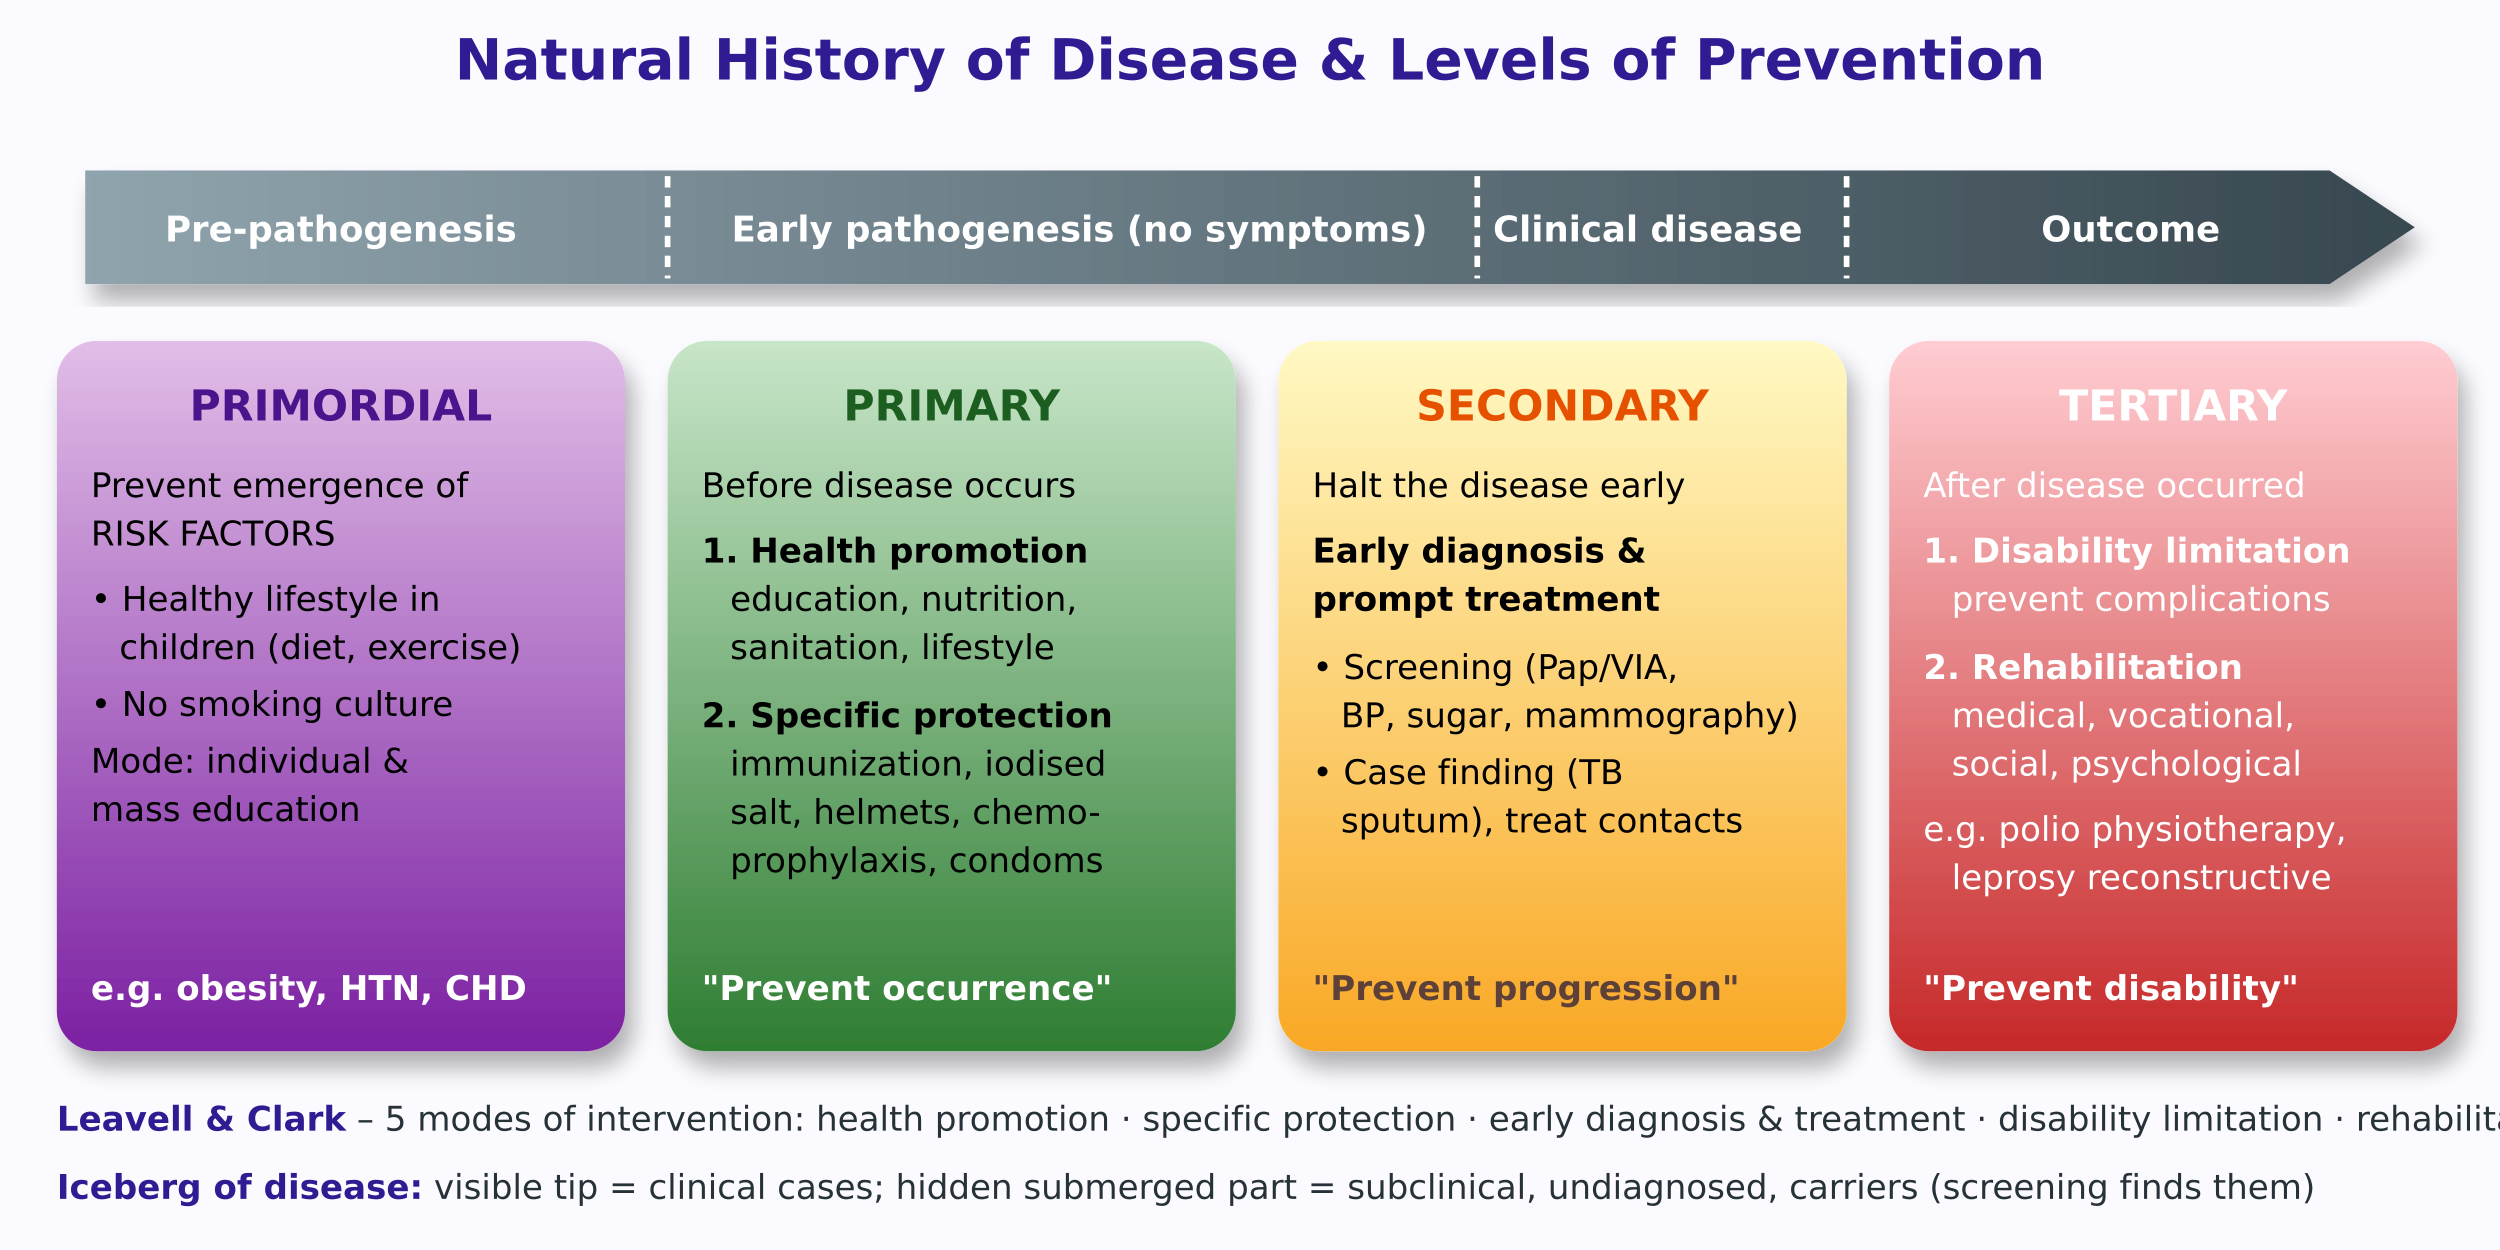
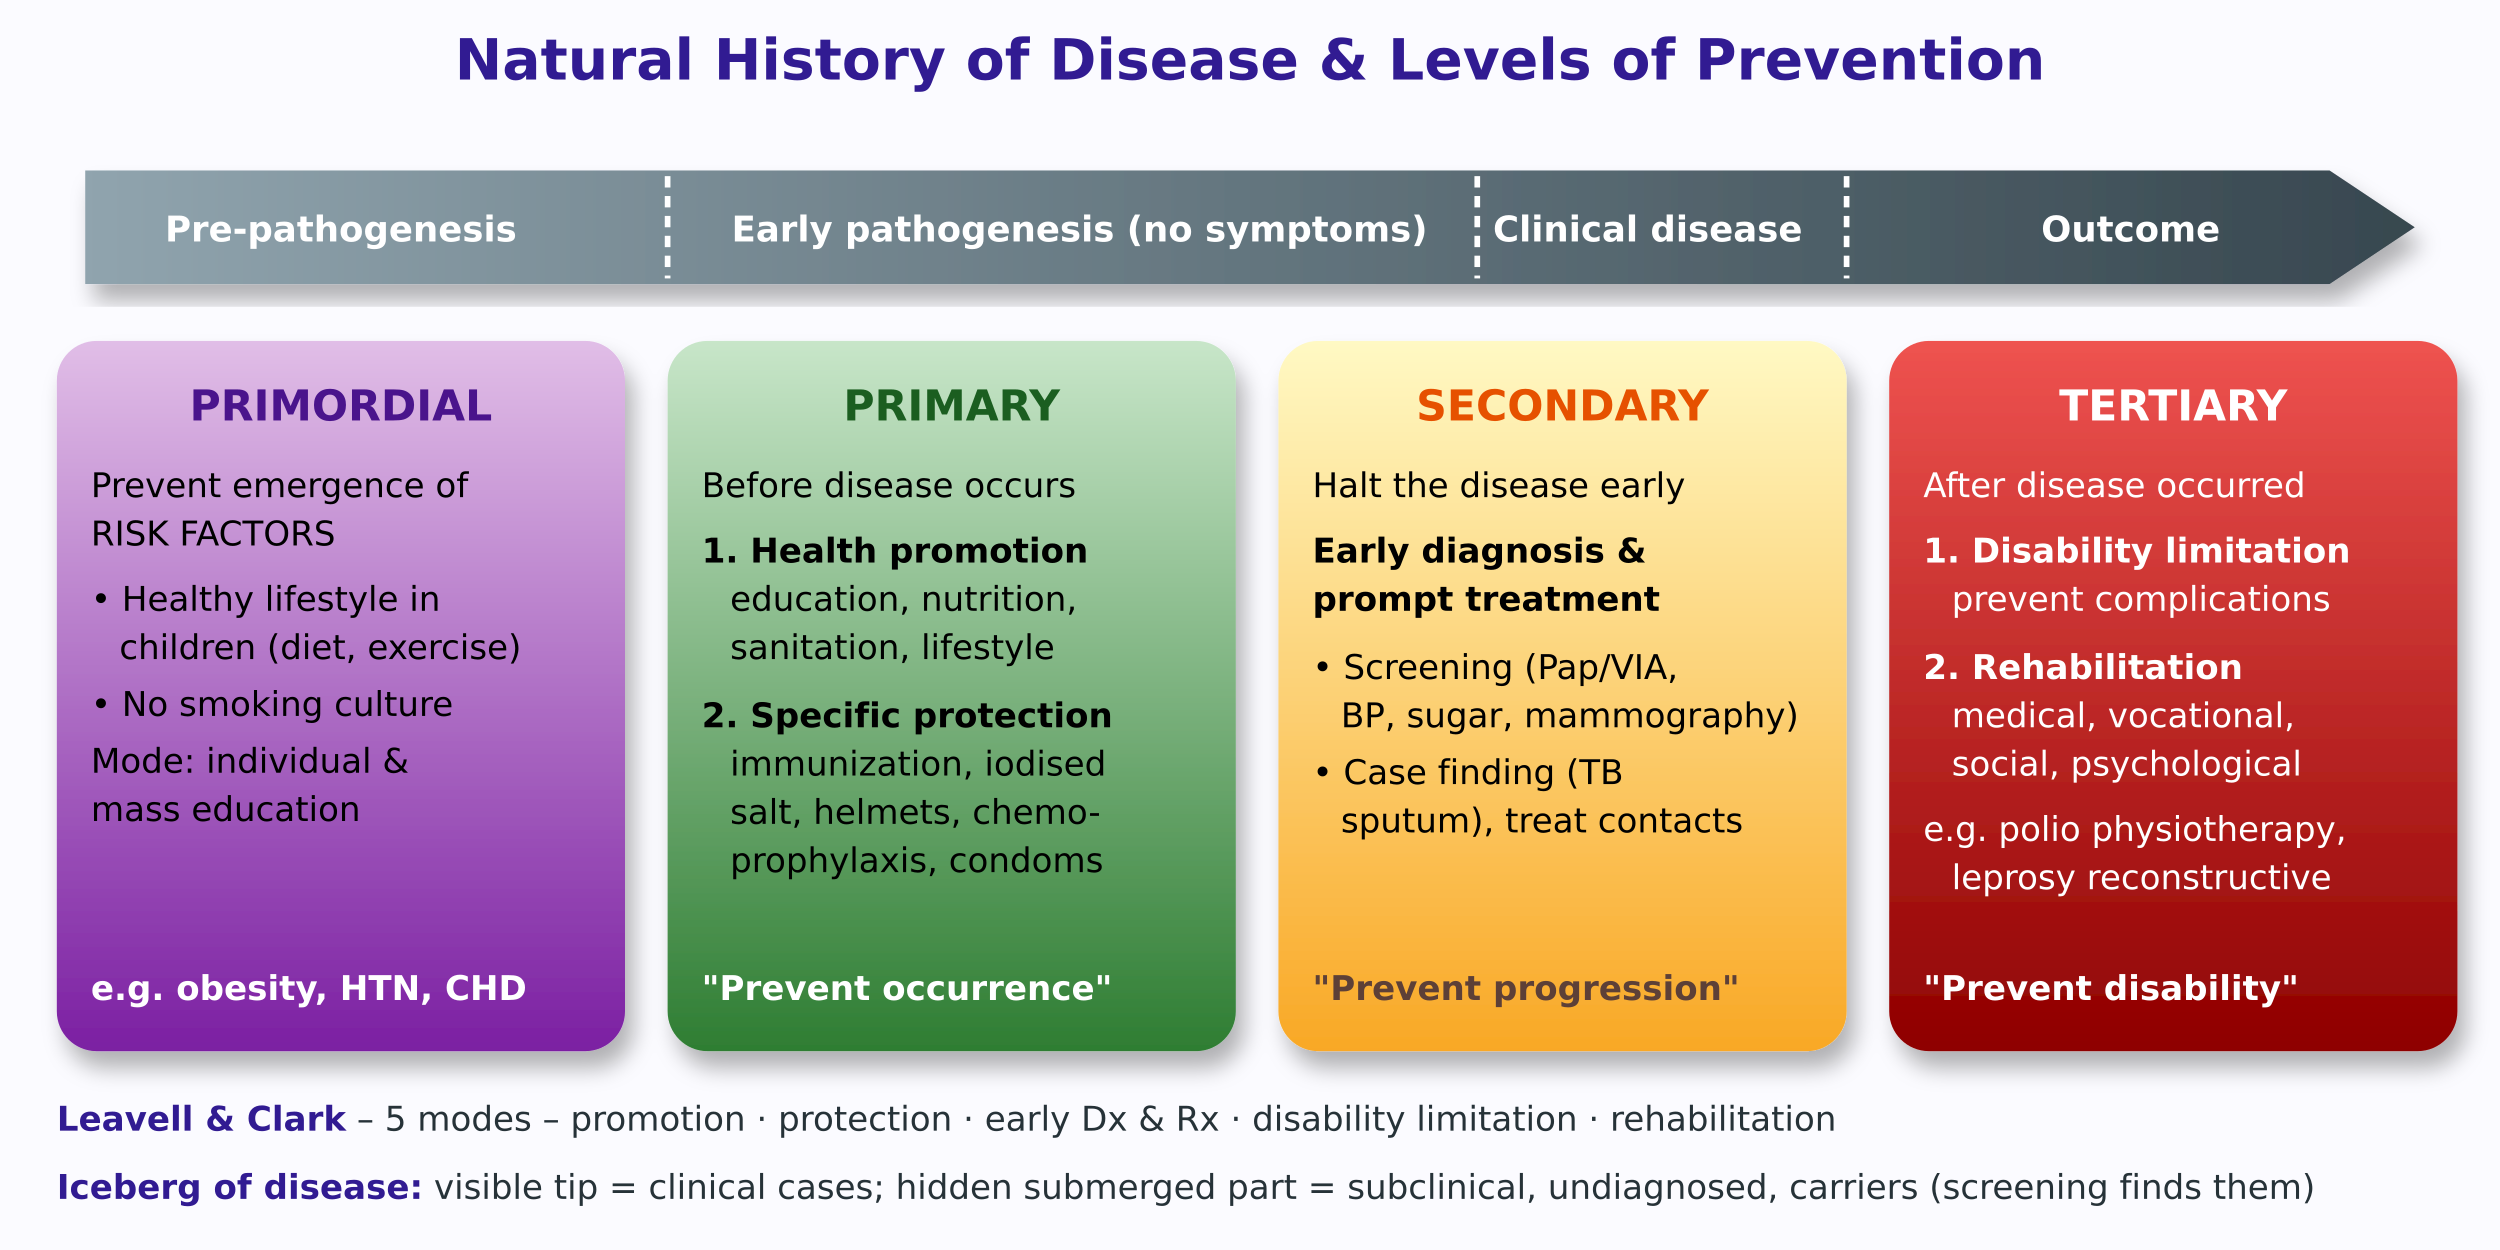
<svg xmlns="http://www.w3.org/2000/svg" viewBox="0 0 880 440" font-family="DejaVu Sans, Arial" font-size="12">
  <defs>
    <linearGradient id="g0" x1="0" x2="0" y1="0" y2="1">
      <stop offset="0" stop-color="#e1bee7" />
      <stop offset="1" stop-color="#7b1fa2" />
    </linearGradient>
    <linearGradient id="g1" x1="0" x2="0" y1="0" y2="1">
      <stop offset="0" stop-color="#c8e6c9" />
      <stop offset="1" stop-color="#2e7d32" />
    </linearGradient>
    <linearGradient id="g2" x1="0" x2="0" y1="0" y2="1">
      <stop offset="0" stop-color="#fff9c4" />
      <stop offset="1" stop-color="#f9a825" />
    </linearGradient>
    <linearGradient id="g3" x1="0" x2="0" y1="0" y2="1">
-       <stop offset="0" stop-color="#ffcdd2" />
-       <stop offset="1" stop-color="#c62828" />
+       <stop offset="0" stop-color="#ef5350" />
+       <stop offset="1" stop-color="#8e0000" />
    </linearGradient>
    <linearGradient id="ar" x1="0" x2="1">
      <stop offset="0" stop-color="#90a4ae" />
      <stop offset="1" stop-color="#37474f" />
    </linearGradient>
    <filter id="s" x="-20%" y="-20%" width="140%" height="140%">
      <feDropShadow dx="3" dy="6" stdDeviation="4" flood-opacity=".3" />
    </filter>
  </defs>
  <rect width="880" height="440" fill="#fbfbff" />
  <text x="440" y="28" text-anchor="middle" font-size="20" font-weight="bold" fill="#311b92">Natural History of Disease &amp; Levels of Prevention</text>
  <g filter="url(#s)">
    <path d="M30 60 H820 L850 80 L820 100 H30 Z" fill="url(#ar)" />
  </g>
  <g fill="#fff" font-weight="bold" font-size="12.5" text-anchor="middle">
    <text x="120" y="85">Pre-pathogenesis</text>
    <text x="380" y="85">Early pathogenesis (no symptoms)</text>
    <text x="580" y="85">Clinical disease</text>
    <text x="750" y="85">Outcome</text>
  </g>
  <path d="M235 62 V98 M520 62 V98 M650 62 V98" stroke="#fff" stroke-width="2" stroke-dasharray="4 3" />
  <g filter="url(#s)">
    <rect x="20" y="120" width="200" height="250" rx="14" fill="url(#g0)" />
    <rect x="235" y="120" width="200" height="250" rx="14" fill="url(#g1)" />
    <rect x="450" y="120" width="200" height="250" rx="14" fill="url(#g2)" />
    <rect x="665" y="120" width="200" height="250" rx="14" fill="url(#g3)" />
  </g>
  <g font-size="12">
    <text x="120" y="148" text-anchor="middle" font-weight="bold" font-size="15" fill="#4a148c">PRIMORDIAL</text>
    <text x="32" y="175">Prevent emergence of</text>
    <text x="32" y="192">RISK FACTORS</text>
    <text x="32" y="215">• Healthy lifestyle in</text>
    <text x="42" y="232">children (diet, exercise)</text>
    <text x="32" y="252">• No smoking culture</text>
    <text x="32" y="272">Mode: individual &amp;</text>
    <text x="32" y="289">mass education</text>
    <text x="32" y="352" fill="#fff" font-weight="bold">e.g. obesity, HTN, CHD</text>
    <text x="335" y="148" text-anchor="middle" font-weight="bold" font-size="15" fill="#1b5e20">PRIMARY</text>
    <text x="247" y="175">Before disease occurs</text>
    <text x="247" y="198" font-weight="bold">1. Health promotion</text>
    <text x="257" y="215">education, nutrition,</text>
    <text x="257" y="232">sanitation, lifestyle</text>
    <text x="247" y="256" font-weight="bold">2. Specific protection</text>
    <text x="257" y="273">immunization, iodised</text>
    <text x="257" y="290">salt, helmets, chemo-</text>
    <text x="257" y="307">prophylaxis, condoms</text>
    <text x="247" y="352" fill="#fff" font-weight="bold">"Prevent occurrence"</text>
    <text x="550" y="148" text-anchor="middle" font-weight="bold" font-size="15" fill="#e65100">SECONDARY</text>
    <text x="462" y="175">Halt the disease early</text>
    <text x="462" y="198" font-weight="bold">Early diagnosis &amp;</text>
    <text x="462" y="215" font-weight="bold">prompt treatment</text>
    <text x="462" y="239">• Screening (Pap/VIA,</text>
    <text x="472" y="256">BP, sugar, mammography)</text>
    <text x="462" y="276">• Case finding (TB</text>
    <text x="472" y="293">sputum), treat contacts</text>
    <text x="462" y="352" fill="#5d4037" font-weight="bold">"Prevent progression"</text>
    <text x="765" y="148" text-anchor="middle" font-weight="bold" font-size="15" fill="#fff">TERTIARY</text>
    <text x="677" y="175" fill="#fff">After disease occurred</text>
    <text x="677" y="198" font-weight="bold" fill="#fff">1. Disability limitation</text>
    <text x="687" y="215" fill="#fff">prevent complications</text>
    <text x="677" y="239" font-weight="bold" fill="#fff">2. Rehabilitation</text>
    <text x="687" y="256" fill="#fff">medical, vocational,</text>
    <text x="687" y="273" fill="#fff">social, psychological</text>
    <text x="677" y="296" fill="#fff">e.g. polio physiotherapy,</text>
    <text x="687" y="313" fill="#fff">leprosy reconstructive</text>
    <text x="677" y="352" fill="#fff" font-weight="bold">"Prevent disability"</text>
  </g>
  <g font-size="12" fill="#263238">
    <text x="20" y="398">
-       <tspan font-weight="bold" fill="#311b92">Leavell &amp; Clark</tspan> – 5 modes of intervention: health promotion · specific protection · early diagnosis &amp; treatment · disability limitation · rehabilitation</text>
+       <tspan font-weight="bold" fill="#311b92">Leavell &amp; Clark</tspan> – 5 modes – promotion · protection · early Dx &amp; Rx · disability limitation · rehabilitation</text>
    <text x="20" y="422">
      <tspan font-weight="bold" fill="#311b92">Iceberg of disease:</tspan> visible tip = clinical cases; hidden submerged part = subclinical, undiagnosed, carriers (screening finds them)</text>
  </g>
</svg>
